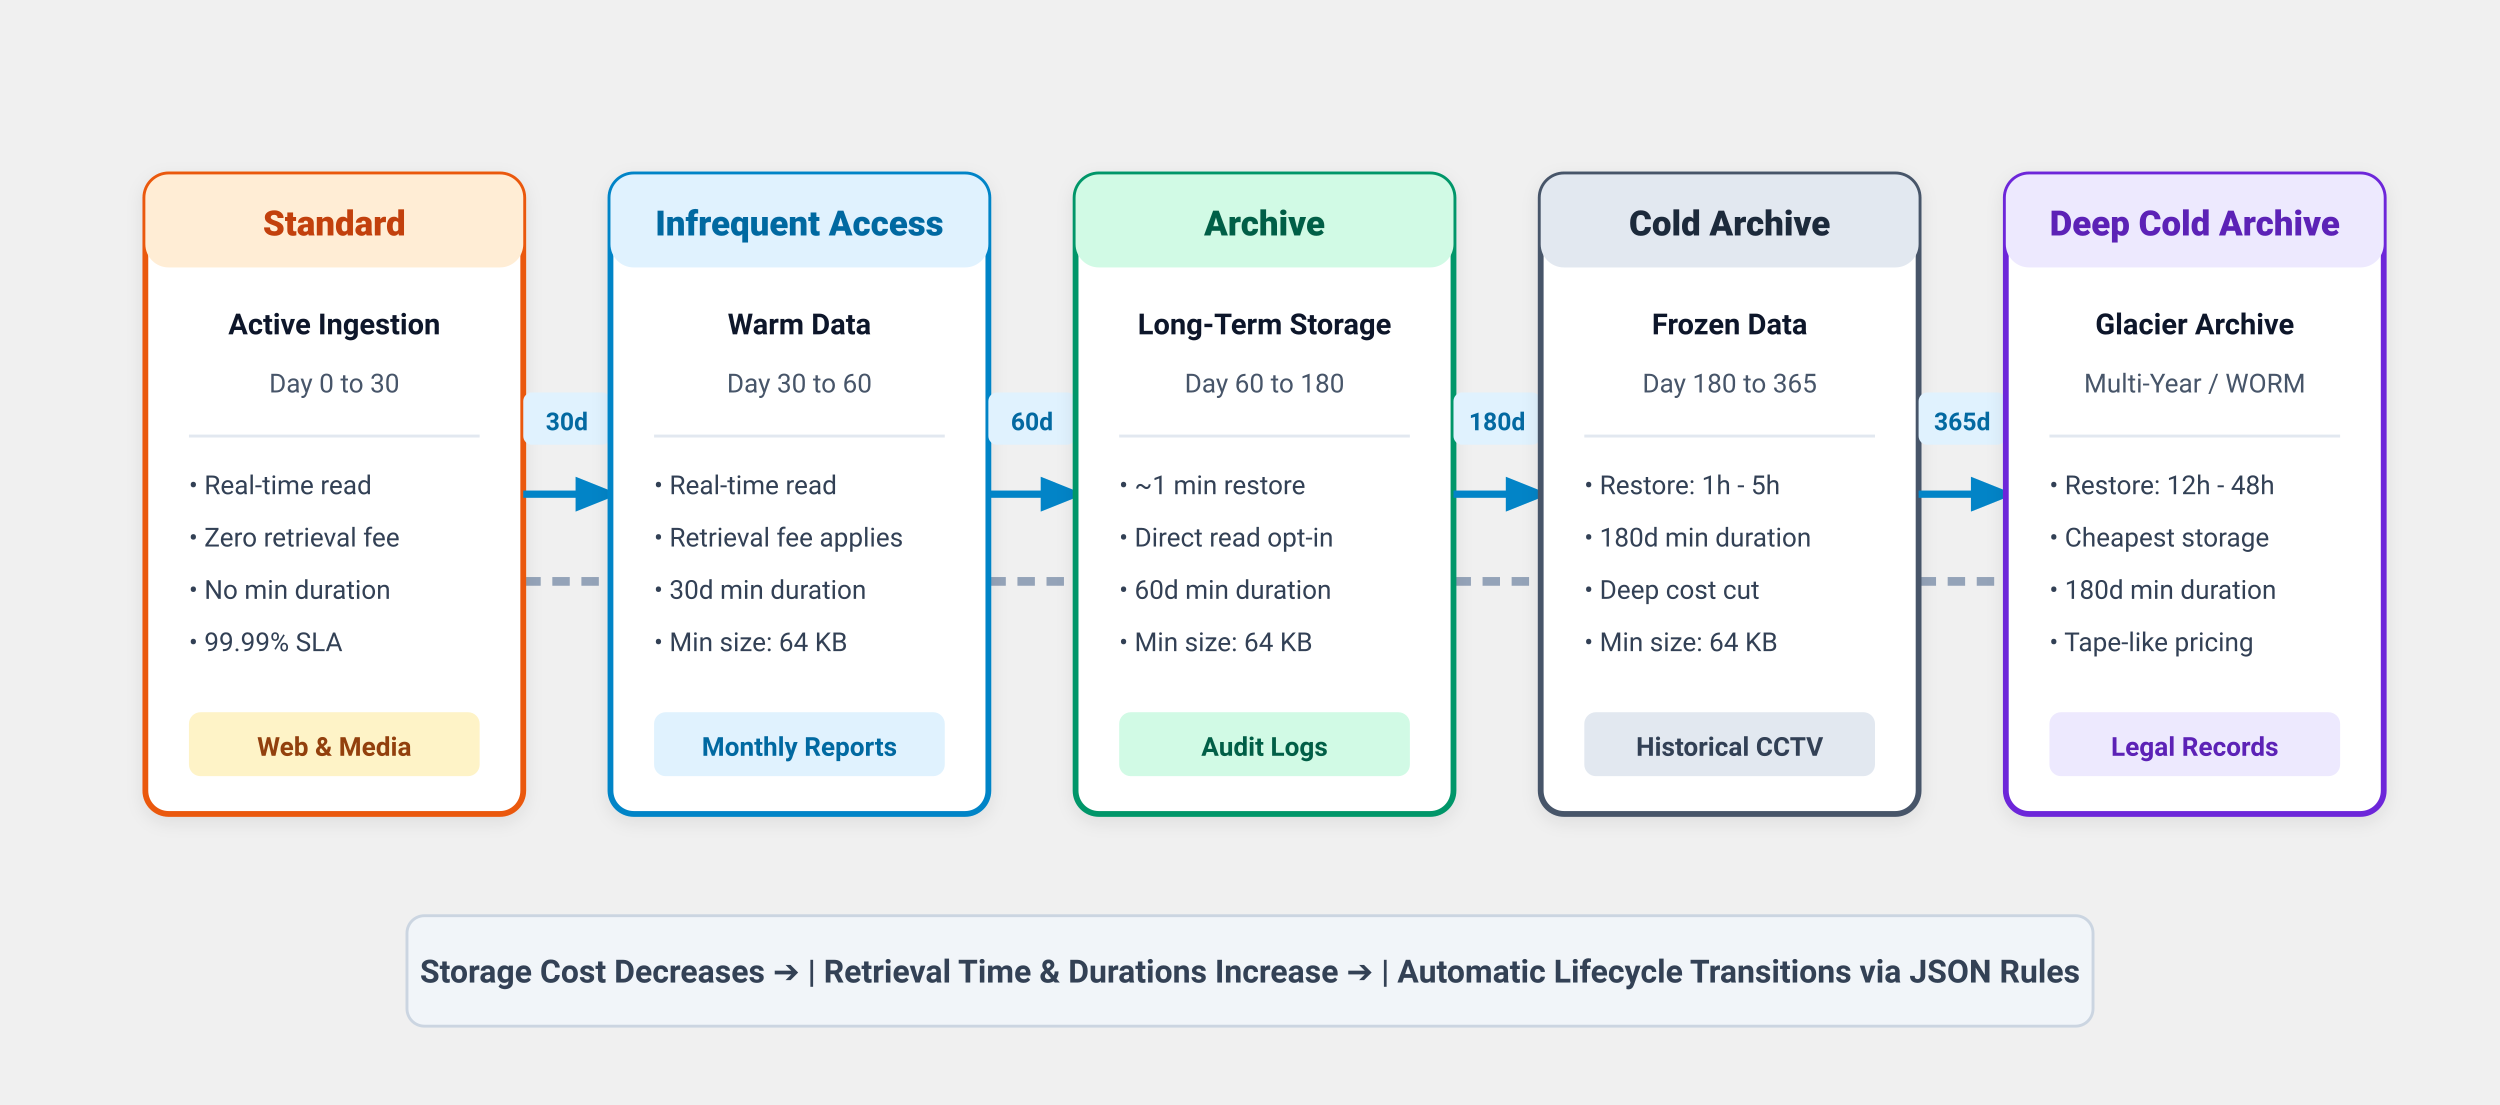
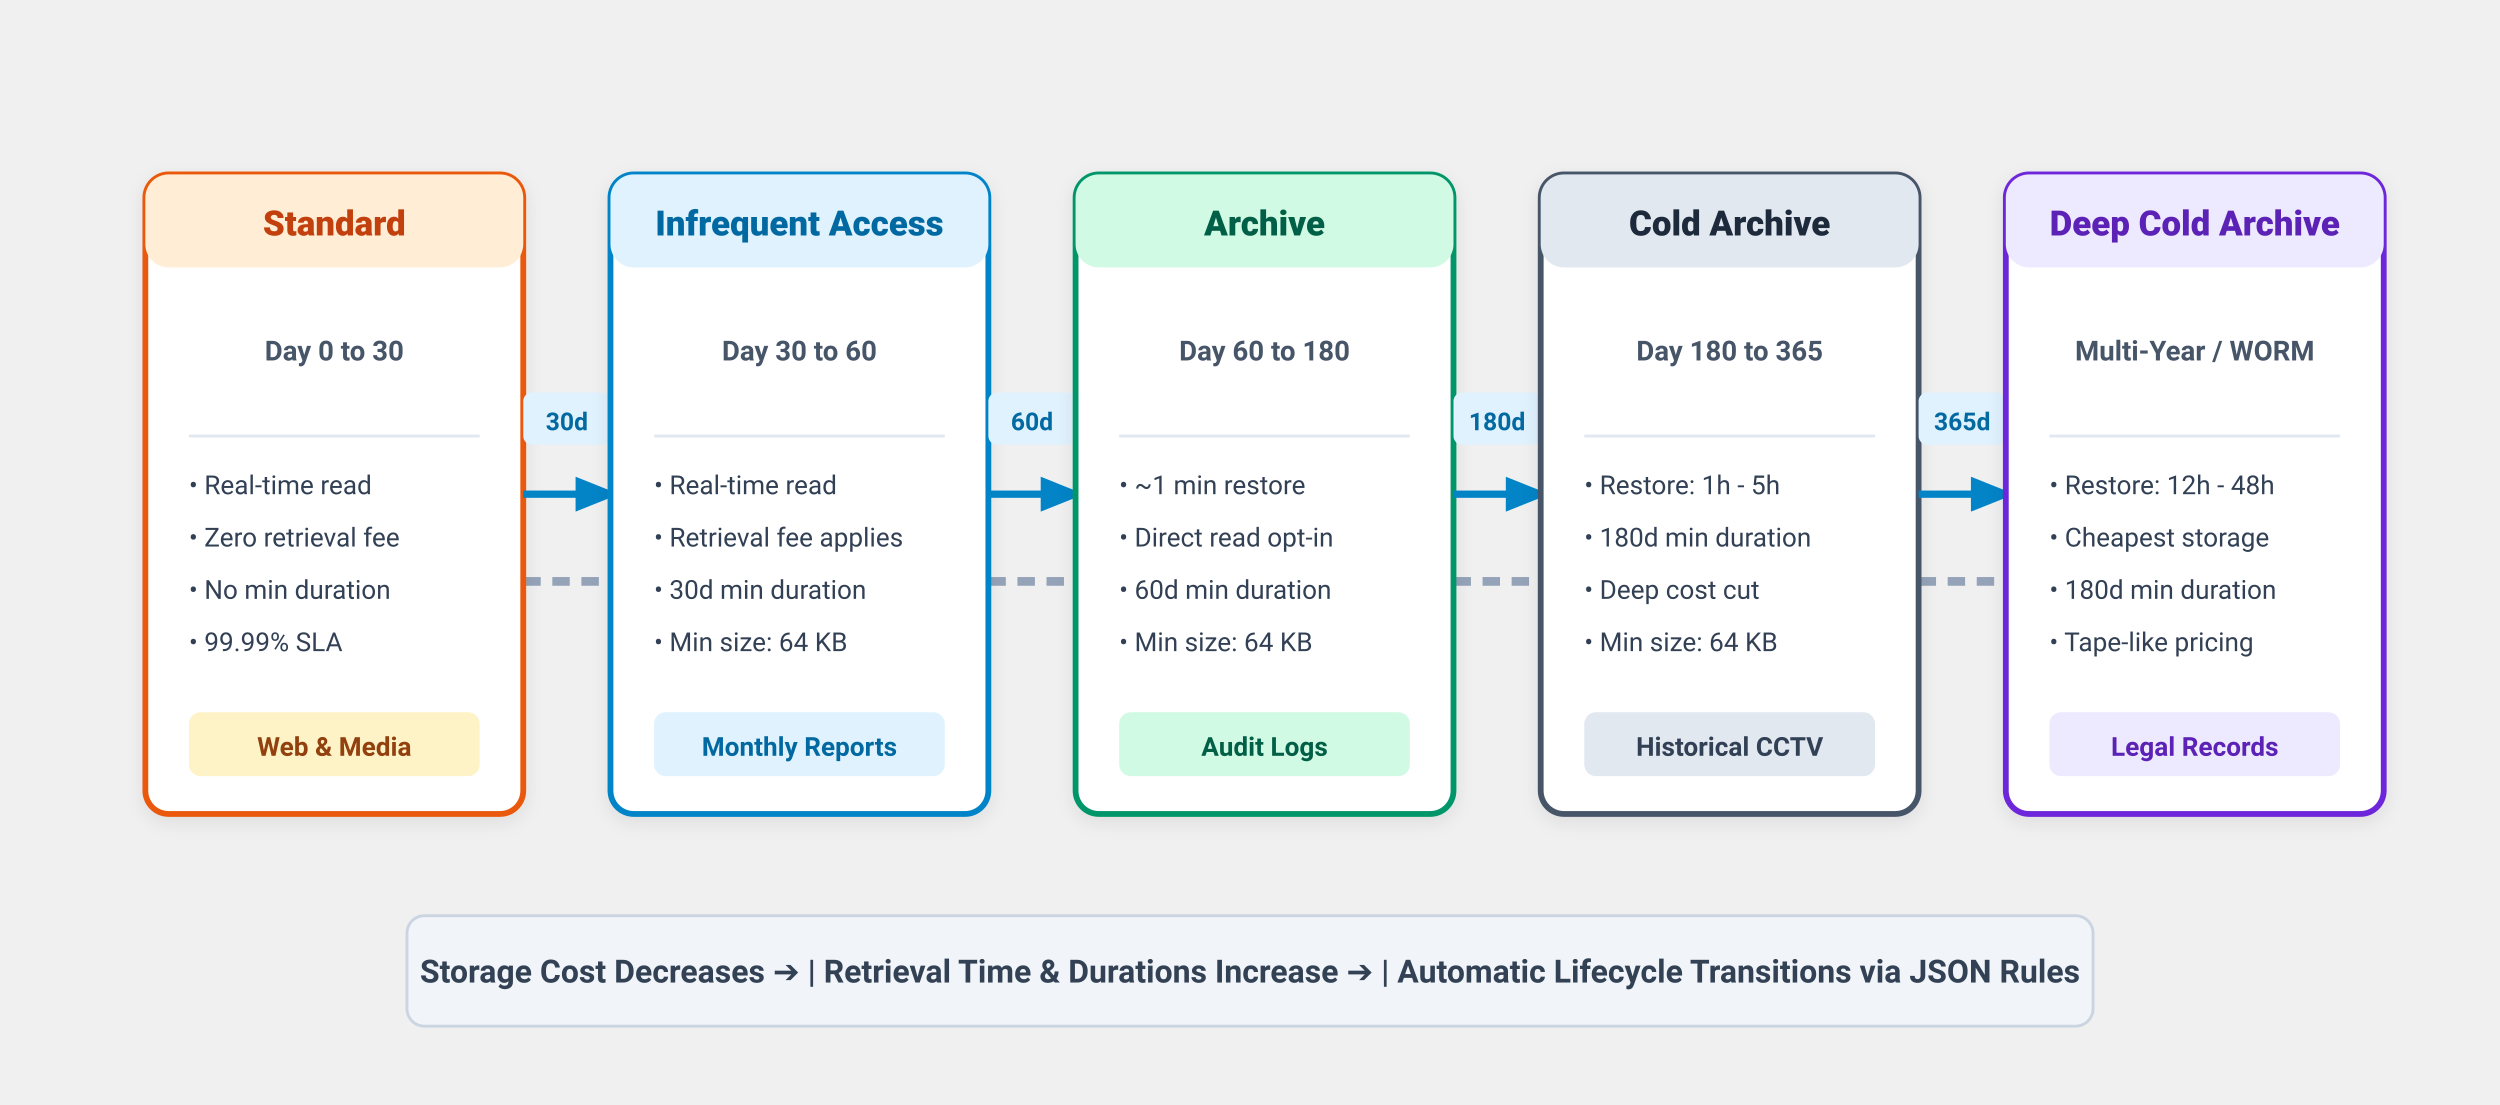
<svg xmlns="http://www.w3.org/2000/svg" viewBox="0 0 860 380" width="100%" height="auto">
  <defs>
    <filter id="shadow-pipe" x="-3%" y="-3%" width="106%" height="106%" filterUnits="userSpaceOnUse">
      <feDropShadow dx="0" dy="2" stdDeviation="3" flood-color="#0F172A" flood-opacity="0.08" />
    </filter>
    <marker id="arrow-pipe" viewBox="0 0 10 10" refX="8" refY="5" markerWidth="6" markerHeight="6" orient="auto-start-reverse">
      <path d="M 0 1 L 10 5 L 0 9 z" fill="#0284C7" />
    </marker>
  </defs>
  <g font-family="-apple-system, BlinkMacSystemFont, 'Segoe UI', Roboto, sans-serif">
    <line x1="60" y1="200" x2="800" y2="200" stroke="#94A3B8" stroke-width="3" stroke-dasharray="6 4" />
    <g filter="url(#shadow-pipe)" transform="translate(50, 60)">
      <rect x="0" y="0" width="130" height="220" rx="8" fill="#FFFFFF" stroke="#EA580C" stroke-width="2" />
      <rect x="0" y="0" width="130" height="32" rx="8" fill="#FFEDD5" />
      <text x="65" y="21" fill="#C2410C" font-size="12" font-weight="800" text-anchor="middle">Standard</text>
-       <text x="65" y="55" fill="#0F172A" font-size="10" font-weight="700" text-anchor="middle">Active Ingestion</text>
-       <text x="65" y="75" fill="#475569" font-size="9" text-anchor="middle">Day 0 to 30</text>
+       <text x="65" y="64" fill="#475569" font-size="9.5" font-weight="600" text-anchor="middle">Day 0 to 30</text>
      <line x1="15" y1="90" x2="115" y2="90" stroke="#E2E8F0" stroke-width="1" />
      <text x="15" y="110" fill="#334155" font-size="9">• Real-time read</text>
      <text x="15" y="128" fill="#334155" font-size="9">• Zero retrieval fee</text>
      <text x="15" y="146" fill="#334155" font-size="9">• No min duration</text>
      <text x="15" y="164" fill="#334155" font-size="9">• 99.99% SLA</text>
      <rect x="15" y="185" width="100" height="22" rx="4" fill="#FEF3C7" />
      <text x="65" y="200" fill="#92400E" font-size="9" font-weight="700" text-anchor="middle">Web &amp; Media</text>
    </g>
    <path d="M 180 170 L 210 170" stroke="#0284C7" stroke-width="2.5" marker-end="url(#arrow-pipe)" />
    <rect x="180" y="135" width="30" height="18" rx="3" fill="#E0F2FE" />
    <text x="195" y="148" fill="#0369A1" font-size="8.5" font-weight="700" text-anchor="middle">30d</text>
    <g filter="url(#shadow-pipe)" transform="translate(210, 60)">
      <rect x="0" y="0" width="130" height="220" rx="8" fill="#FFFFFF" stroke="#0284C7" stroke-width="2" />
      <rect x="0" y="0" width="130" height="32" rx="8" fill="#E0F2FE" />
      <text x="65" y="21" fill="#0369A1" font-size="12" font-weight="800" text-anchor="middle">Infrequent Access</text>
-       <text x="65" y="55" fill="#0F172A" font-size="10" font-weight="700" text-anchor="middle">Warm Data</text>
-       <text x="65" y="75" fill="#475569" font-size="9" text-anchor="middle">Day 30 to 60</text>
+       <text x="65" y="64" fill="#475569" font-size="9.5" font-weight="600" text-anchor="middle">Day 30 to 60</text>
      <line x1="15" y1="90" x2="115" y2="90" stroke="#E2E8F0" stroke-width="1" />
      <text x="15" y="110" fill="#334155" font-size="9">• Real-time read</text>
      <text x="15" y="128" fill="#334155" font-size="9">• Retrieval fee applies</text>
      <text x="15" y="146" fill="#334155" font-size="9">• 30d min duration</text>
      <text x="15" y="164" fill="#334155" font-size="9">• Min size: 64 KB</text>
      <rect x="15" y="185" width="100" height="22" rx="4" fill="#E0F2FE" />
      <text x="65" y="200" fill="#0369A1" font-size="9" font-weight="700" text-anchor="middle">Monthly Reports</text>
    </g>
    <path d="M 340 170 L 370 170" stroke="#0284C7" stroke-width="2.5" marker-end="url(#arrow-pipe)" />
    <rect x="340" y="135" width="30" height="18" rx="3" fill="#E0F2FE" />
    <text x="355" y="148" fill="#0369A1" font-size="8.5" font-weight="700" text-anchor="middle">60d</text>
    <g filter="url(#shadow-pipe)" transform="translate(370, 60)">
      <rect x="0" y="0" width="130" height="220" rx="8" fill="#FFFFFF" stroke="#059669" stroke-width="2" />
      <rect x="0" y="0" width="130" height="32" rx="8" fill="#D1FAE5" />
      <text x="65" y="21" fill="#065F46" font-size="12" font-weight="800" text-anchor="middle">Archive</text>
-       <text x="65" y="55" fill="#0F172A" font-size="10" font-weight="700" text-anchor="middle">Long-Term Storage</text>
-       <text x="65" y="75" fill="#475569" font-size="9" text-anchor="middle">Day 60 to 180</text>
+       <text x="65" y="64" fill="#475569" font-size="9.5" font-weight="600" text-anchor="middle">Day 60 to 180</text>
      <line x1="15" y1="90" x2="115" y2="90" stroke="#E2E8F0" stroke-width="1" />
      <text x="15" y="110" fill="#334155" font-size="9">• ~1 min restore</text>
      <text x="15" y="128" fill="#334155" font-size="9">• Direct read opt-in</text>
      <text x="15" y="146" fill="#334155" font-size="9">• 60d min duration</text>
      <text x="15" y="164" fill="#334155" font-size="9">• Min size: 64 KB</text>
      <rect x="15" y="185" width="100" height="22" rx="4" fill="#D1FAE5" />
      <text x="65" y="200" fill="#065F46" font-size="9" font-weight="700" text-anchor="middle">Audit Logs</text>
    </g>
    <path d="M 500 170 L 530 170" stroke="#0284C7" stroke-width="2.5" marker-end="url(#arrow-pipe)" />
    <rect x="500" y="135" width="30" height="18" rx="3" fill="#E0F2FE" />
    <text x="515" y="148" fill="#0369A1" font-size="8.5" font-weight="700" text-anchor="middle">180d</text>
    <g filter="url(#shadow-pipe)" transform="translate(530, 60)">
      <rect x="0" y="0" width="130" height="220" rx="8" fill="#FFFFFF" stroke="#475569" stroke-width="2" />
      <rect x="0" y="0" width="130" height="32" rx="8" fill="#E2E8F0" />
      <text x="65" y="21" fill="#1E293B" font-size="12" font-weight="800" text-anchor="middle">Cold Archive</text>
-       <text x="65" y="55" fill="#0F172A" font-size="10" font-weight="700" text-anchor="middle">Frozen Data</text>
-       <text x="65" y="75" fill="#475569" font-size="9" text-anchor="middle">Day 180 to 365</text>
+       <text x="65" y="64" fill="#475569" font-size="9.5" font-weight="600" text-anchor="middle">Day 180 to 365</text>
      <line x1="15" y1="90" x2="115" y2="90" stroke="#E2E8F0" stroke-width="1" />
      <text x="15" y="110" fill="#334155" font-size="9">• Restore: 1h - 5h</text>
      <text x="15" y="128" fill="#334155" font-size="9">• 180d min duration</text>
      <text x="15" y="146" fill="#334155" font-size="9">• Deep cost cut</text>
      <text x="15" y="164" fill="#334155" font-size="9">• Min size: 64 KB</text>
      <rect x="15" y="185" width="100" height="22" rx="4" fill="#E2E8F0" />
      <text x="65" y="200" fill="#334155" font-size="9" font-weight="700" text-anchor="middle">Historical CCTV</text>
    </g>
    <path d="M 660 170 L 690 170" stroke="#0284C7" stroke-width="2.5" marker-end="url(#arrow-pipe)" />
    <rect x="660" y="135" width="30" height="18" rx="3" fill="#E0F2FE" />
    <text x="675" y="148" fill="#0369A1" font-size="8.5" font-weight="700" text-anchor="middle">365d</text>
    <g filter="url(#shadow-pipe)" transform="translate(690, 60)">
      <rect x="0" y="0" width="130" height="220" rx="8" fill="#FFFFFF" stroke="#6D28D9" stroke-width="2" />
      <rect x="0" y="0" width="130" height="32" rx="8" fill="#EDE9FE" />
      <text x="65" y="21" fill="#5B21B6" font-size="12" font-weight="800" text-anchor="middle">Deep Cold Archive</text>
-       <text x="65" y="55" fill="#0F172A" font-size="10" font-weight="700" text-anchor="middle">Glacier Archive</text>
-       <text x="65" y="75" fill="#475569" font-size="9" text-anchor="middle">Multi-Year / WORM</text>
+       <text x="65" y="64" fill="#475569" font-size="9.5" font-weight="600" text-anchor="middle">Multi-Year / WORM</text>
      <line x1="15" y1="90" x2="115" y2="90" stroke="#E2E8F0" stroke-width="1" />
      <text x="15" y="110" fill="#334155" font-size="9">• Restore: 12h - 48h</text>
      <text x="15" y="128" fill="#334155" font-size="9">• Cheapest storage</text>
      <text x="15" y="146" fill="#334155" font-size="9">• 180d min duration</text>
      <text x="15" y="164" fill="#334155" font-size="9">• Tape-like pricing</text>
      <rect x="15" y="185" width="100" height="22" rx="4" fill="#EDE9FE" />
      <text x="65" y="200" fill="#5B21B6" font-size="9" font-weight="700" text-anchor="middle">Legal Records</text>
    </g>
    <rect x="140" y="315" width="580" height="38" rx="6" fill="#F1F5F9" stroke="#CBD5E1" stroke-width="1" />
    <text x="430" y="338" fill="#334155" font-size="11" font-weight="600" text-anchor="middle">
      Storage Cost Decreases ➔ | Retrieval Time &amp; Durations Increase ➔ | Automatic Lifecycle Transitions via JSON Rules
    </text>
  </g>
</svg>
